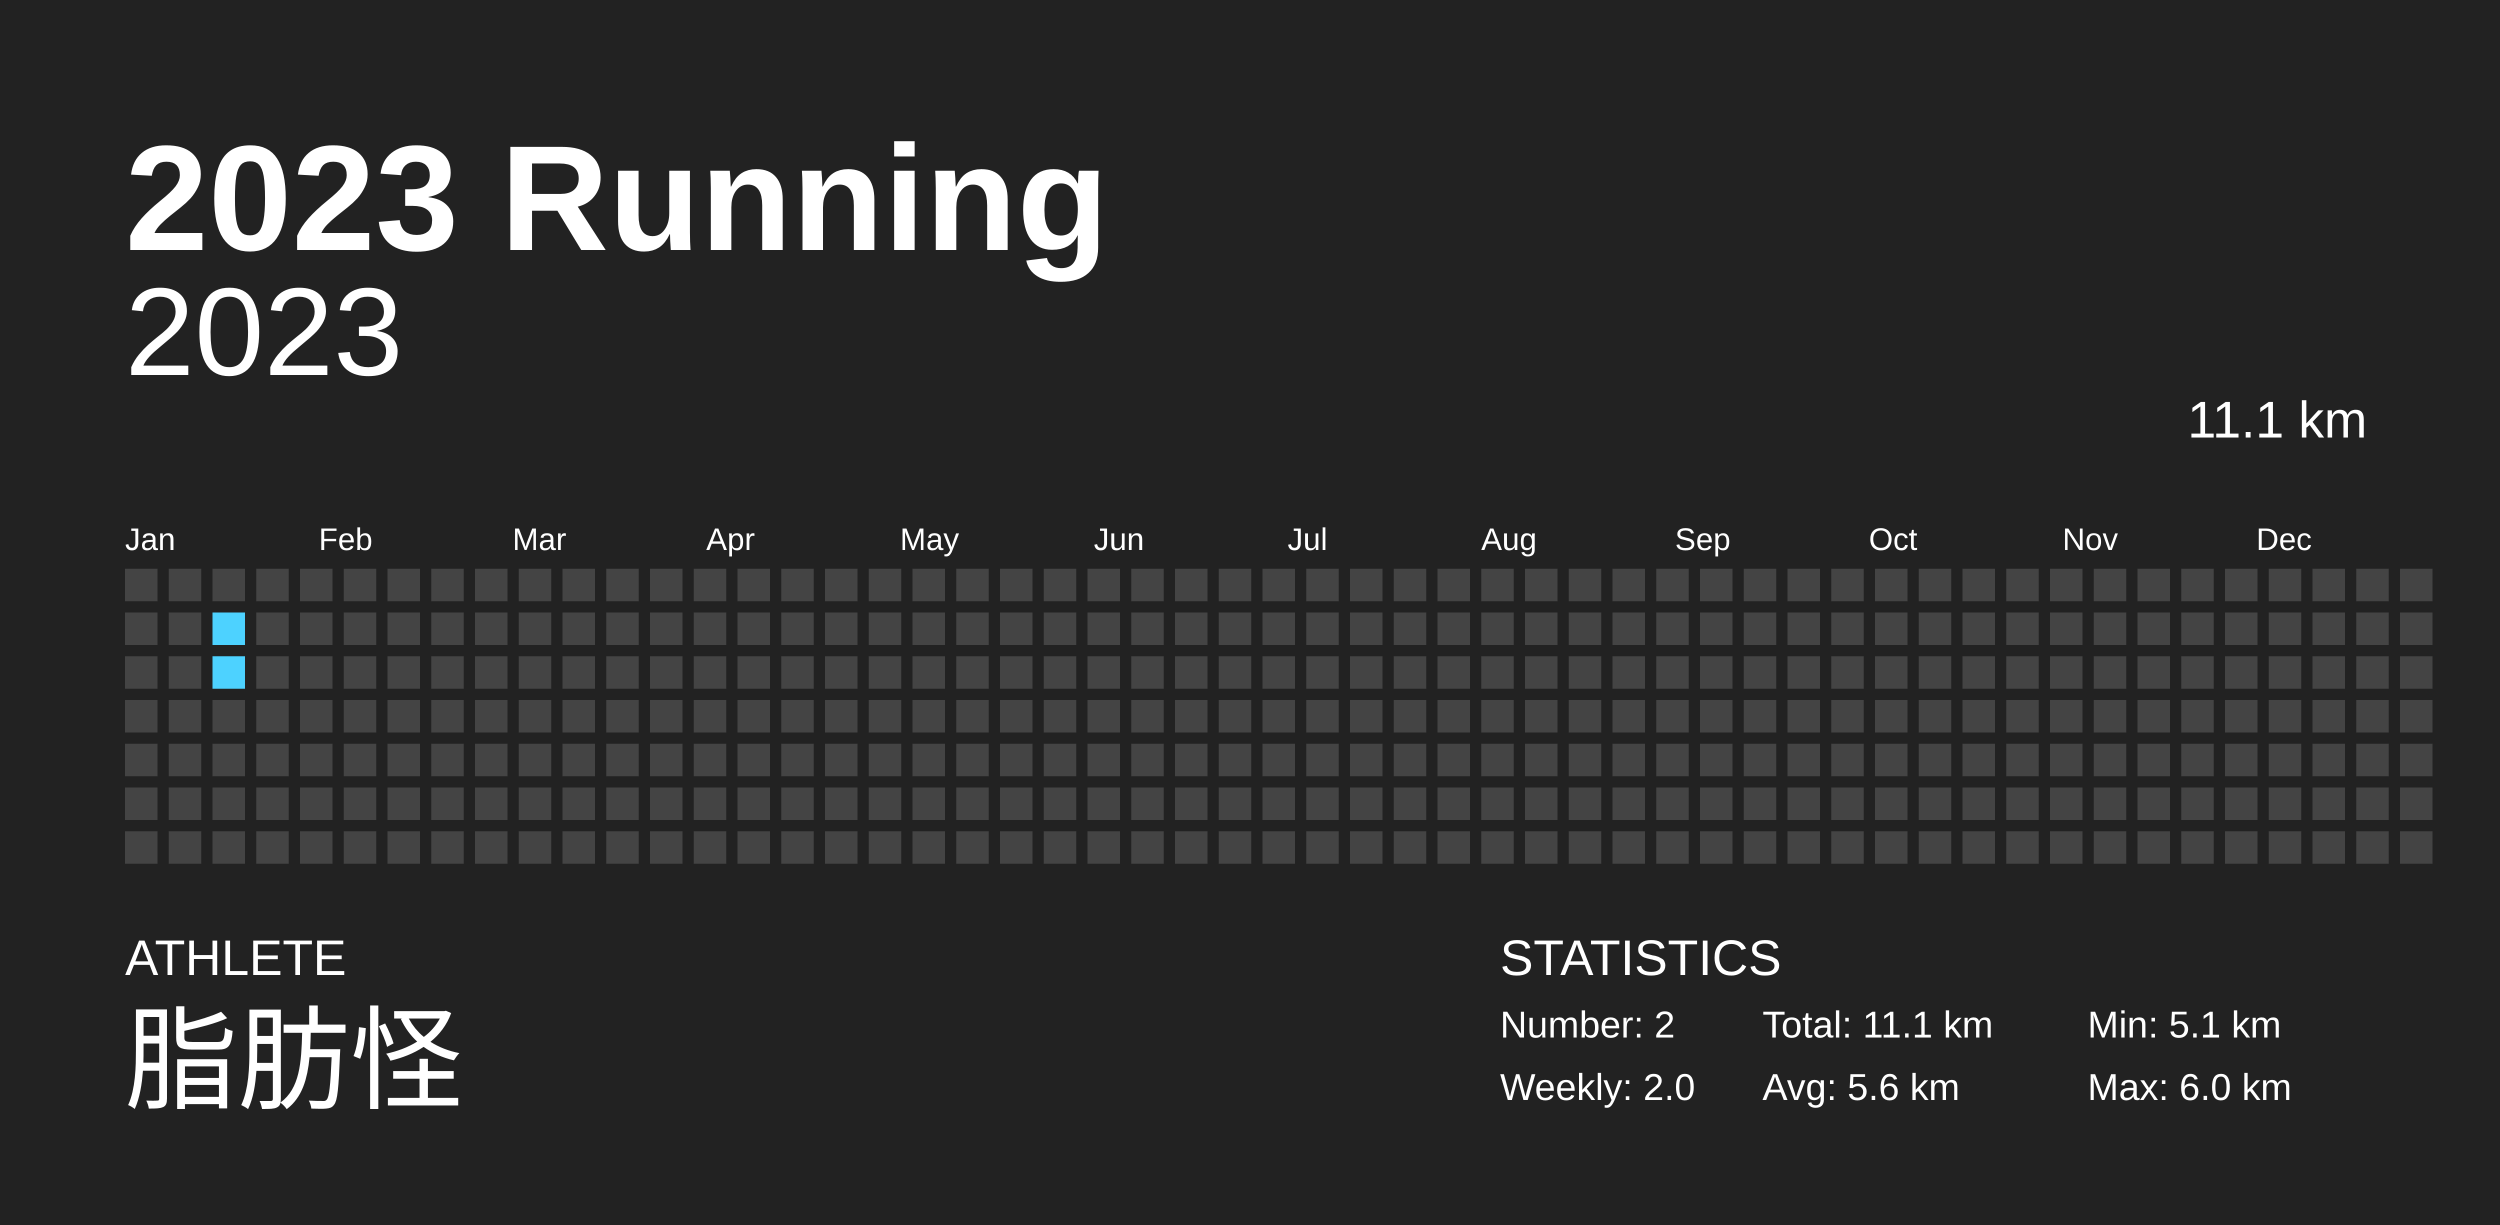
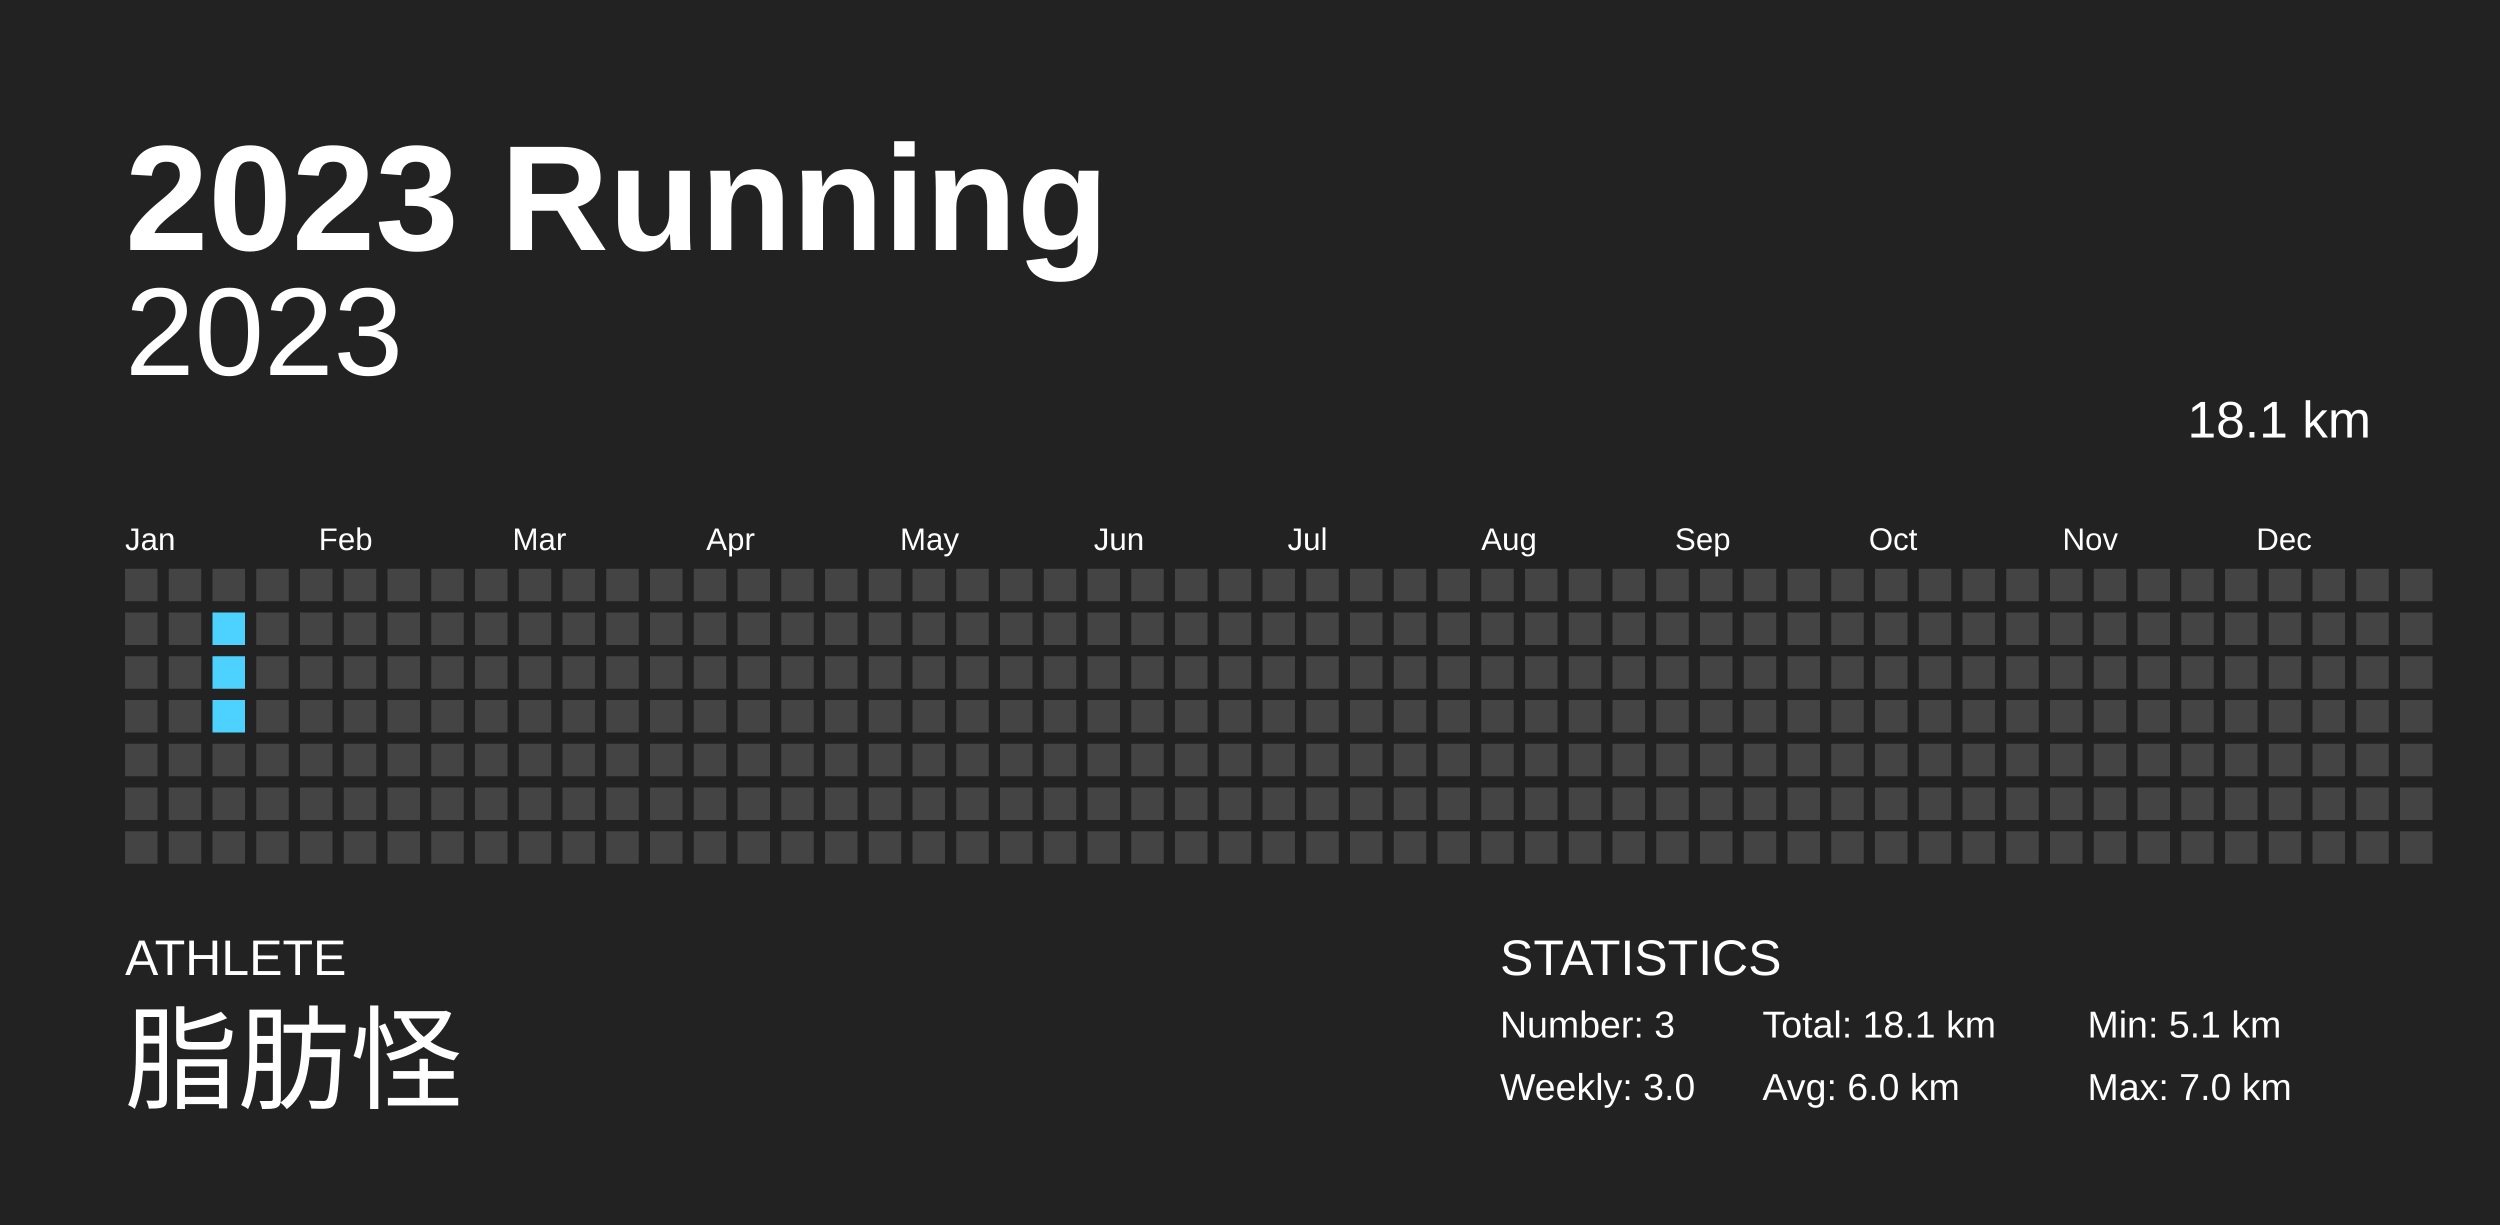
<svg xmlns="http://www.w3.org/2000/svg" baseProfile="full" height="98mm" version="1.1" viewBox="0,0,200,98" width="200mm">
  <defs />
  <rect fill="#222222" height="98" width="200" x="0" y="0" />
  <text fill="#FFFFFF" style="font-size:12px; font-family:Arial; font-weight:bold;" x="10" y="20">2023 Running</text>
  <text fill="#FFFFFF" style="font-size:4px; font-family:Arial" x="10" y="78">ATHLETE</text>
  <text fill="#FFFFFF" style="font-size:9px; font-family:Arial" x="10" y="88">脂肪怪</text>
  <text fill="#FFFFFF" style="font-size:4px; font-family:Arial" x="120" y="78">STATISTICS</text>
-   <text fill="#FFFFFF" style="font-size:3px; font-family:Arial" x="120" y="83">Number: 2</text>
-   <text fill="#FFFFFF" style="font-size:3px; font-family:Arial" x="120" y="88">Weekly: 2.0</text>
-   <text fill="#FFFFFF" style="font-size:3px; font-family:Arial" x="141" y="83">Total: 11.1 km</text>
-   <text fill="#FFFFFF" style="font-size:3px; font-family:Arial" x="141" y="88">Avg: 5.6 km</text>
+   <text fill="#FFFFFF" style="font-size:3px; font-family:Arial" x="120" y="83">Number: 3</text>
+   <text fill="#FFFFFF" style="font-size:3px; font-family:Arial" x="120" y="88">Weekly: 3.0</text>
+   <text fill="#FFFFFF" style="font-size:3px; font-family:Arial" x="141" y="83">Total: 18.1 km</text>
+   <text fill="#FFFFFF" style="font-size:3px; font-family:Arial" x="141" y="88">Avg: 6.0 km</text>
  <text fill="#FFFFFF" style="font-size:3px; font-family:Arial" x="167" y="83">Min: 5.1 km</text>
-   <text fill="#FFFFFF" style="font-size:3px; font-family:Arial" x="167" y="88">Max: 6.0 km</text>
+   <text fill="#FFFFFF" style="font-size:3px; font-family:Arial" x="167" y="88">Max: 7.0 km</text>
  <text alignment-baseline="hanging" fill="#FFFFFF" style="font-size:10.0px; font-family:Arial;" x="10" y="30">2023</text>
-   <text alignment-baseline="hanging" fill="#FFFFFF" style="font-size:4.125px; font-family:Arial;" x="175" y="35">11.1 km</text>
+   <text alignment-baseline="hanging" fill="#FFFFFF" style="font-size:4.125px; font-family:Arial;" x="175" y="35">18.1 km</text>
  <text fill="#FFFFFF" style="font-size:2.5px; font-family:Arial" x="10.0" y="44">Jan</text>
  <text fill="#FFFFFF" style="font-size:2.5px; font-family:Arial" x="25.5" y="44">Feb</text>
  <text fill="#FFFFFF" style="font-size:2.5px; font-family:Arial" x="41.0" y="44">Mar</text>
  <text fill="#FFFFFF" style="font-size:2.5px; font-family:Arial" x="56.5" y="44">Apr</text>
  <text fill="#FFFFFF" style="font-size:2.5px; font-family:Arial" x="72.0" y="44">May</text>
  <text fill="#FFFFFF" style="font-size:2.5px; font-family:Arial" x="87.5" y="44">Jun</text>
  <text fill="#FFFFFF" style="font-size:2.5px; font-family:Arial" x="103.0" y="44">Jul</text>
  <text fill="#FFFFFF" style="font-size:2.5px; font-family:Arial" x="118.5" y="44">Aug</text>
  <text fill="#FFFFFF" style="font-size:2.5px; font-family:Arial" x="134.0" y="44">Sep</text>
  <text fill="#FFFFFF" style="font-size:2.5px; font-family:Arial" x="149.5" y="44">Oct</text>
  <text fill="#FFFFFF" style="font-size:2.5px; font-family:Arial" x="165.0" y="44">Nov</text>
  <text fill="#FFFFFF" style="font-size:2.5px; font-family:Arial" x="180.5" y="44">Dec</text>
  <rect fill="#444444" height="2.6" width="2.6" x="10.0" y="45.5" />
  <rect fill="#444444" height="2.6" width="2.6" x="10.0" y="49.0" />
  <rect fill="#444444" height="2.6" width="2.6" x="10.0" y="52.5" />
  <rect fill="#444444" height="2.6" width="2.6" x="10.0" y="56.0" />
  <rect fill="#444444" height="2.6" width="2.6" x="10.0" y="59.5" />
  <rect fill="#444444" height="2.6" width="2.6" x="10.0" y="63.0" />
  <rect fill="#444444" height="2.6" width="2.6" x="10.0" y="66.5" />
  <rect fill="#444444" height="2.6" width="2.6" x="13.5" y="45.5" />
  <rect fill="#444444" height="2.6" width="2.6" x="13.5" y="49.0" />
  <rect fill="#444444" height="2.6" width="2.6" x="13.5" y="52.5" />
  <rect fill="#444444" height="2.6" width="2.6" x="13.5" y="56.0" />
  <rect fill="#444444" height="2.6" width="2.6" x="13.5" y="59.5" />
  <rect fill="#444444" height="2.6" width="2.6" x="13.5" y="63.0" />
  <rect fill="#444444" height="2.6" width="2.6" x="13.5" y="66.5" />
  <rect fill="#444444" height="2.6" width="2.6" x="17.0" y="45.5" />
  <rect fill="#4dd2ff" height="2.6" width="2.6" x="17.0" y="49.0" />
  <rect fill="#4dd2ff" height="2.6" width="2.6" x="17.0" y="52.5" />
-   <rect fill="#444444" height="2.6" width="2.6" x="17.0" y="56.0" />
+   <rect fill="#4dd2ff" height="2.6" width="2.6" x="17.0" y="56.0" />
  <rect fill="#444444" height="2.6" width="2.6" x="17.0" y="59.5" />
  <rect fill="#444444" height="2.6" width="2.6" x="17.0" y="63.0" />
  <rect fill="#444444" height="2.6" width="2.6" x="17.0" y="66.5" />
  <rect fill="#444444" height="2.6" width="2.6" x="20.5" y="45.5" />
  <rect fill="#444444" height="2.6" width="2.6" x="20.5" y="49.0" />
  <rect fill="#444444" height="2.6" width="2.6" x="20.5" y="52.5" />
  <rect fill="#444444" height="2.6" width="2.6" x="20.5" y="56.0" />
  <rect fill="#444444" height="2.6" width="2.6" x="20.5" y="59.5" />
  <rect fill="#444444" height="2.6" width="2.6" x="20.5" y="63.0" />
  <rect fill="#444444" height="2.6" width="2.6" x="20.5" y="66.5" />
  <rect fill="#444444" height="2.6" width="2.6" x="24.0" y="45.5" />
  <rect fill="#444444" height="2.6" width="2.6" x="24.0" y="49.0" />
  <rect fill="#444444" height="2.6" width="2.6" x="24.0" y="52.5" />
  <rect fill="#444444" height="2.6" width="2.6" x="24.0" y="56.0" />
  <rect fill="#444444" height="2.6" width="2.6" x="24.0" y="59.5" />
  <rect fill="#444444" height="2.6" width="2.6" x="24.0" y="63.0" />
  <rect fill="#444444" height="2.6" width="2.6" x="24.0" y="66.5" />
  <rect fill="#444444" height="2.6" width="2.6" x="27.5" y="45.5" />
  <rect fill="#444444" height="2.6" width="2.6" x="27.5" y="49.0" />
  <rect fill="#444444" height="2.6" width="2.6" x="27.5" y="52.5" />
  <rect fill="#444444" height="2.6" width="2.6" x="27.5" y="56.0" />
  <rect fill="#444444" height="2.6" width="2.6" x="27.5" y="59.5" />
  <rect fill="#444444" height="2.6" width="2.6" x="27.5" y="63.0" />
  <rect fill="#444444" height="2.6" width="2.6" x="27.5" y="66.5" />
  <rect fill="#444444" height="2.6" width="2.6" x="31.0" y="45.5" />
  <rect fill="#444444" height="2.6" width="2.6" x="31.0" y="49.0" />
  <rect fill="#444444" height="2.6" width="2.6" x="31.0" y="52.5" />
  <rect fill="#444444" height="2.6" width="2.6" x="31.0" y="56.0" />
  <rect fill="#444444" height="2.6" width="2.6" x="31.0" y="59.5" />
  <rect fill="#444444" height="2.6" width="2.6" x="31.0" y="63.0" />
  <rect fill="#444444" height="2.6" width="2.6" x="31.0" y="66.5" />
  <rect fill="#444444" height="2.6" width="2.6" x="34.5" y="45.5" />
  <rect fill="#444444" height="2.6" width="2.6" x="34.5" y="49.0" />
  <rect fill="#444444" height="2.6" width="2.6" x="34.5" y="52.5" />
  <rect fill="#444444" height="2.6" width="2.6" x="34.5" y="56.0" />
  <rect fill="#444444" height="2.6" width="2.6" x="34.5" y="59.5" />
  <rect fill="#444444" height="2.6" width="2.6" x="34.5" y="63.0" />
  <rect fill="#444444" height="2.6" width="2.6" x="34.5" y="66.5" />
  <rect fill="#444444" height="2.6" width="2.6" x="38.0" y="45.5" />
  <rect fill="#444444" height="2.6" width="2.6" x="38.0" y="49.0" />
  <rect fill="#444444" height="2.6" width="2.6" x="38.0" y="52.5" />
  <rect fill="#444444" height="2.6" width="2.6" x="38.0" y="56.0" />
  <rect fill="#444444" height="2.6" width="2.6" x="38.0" y="59.5" />
  <rect fill="#444444" height="2.6" width="2.6" x="38.0" y="63.0" />
  <rect fill="#444444" height="2.6" width="2.6" x="38.0" y="66.5" />
  <rect fill="#444444" height="2.6" width="2.6" x="41.5" y="45.5" />
  <rect fill="#444444" height="2.6" width="2.6" x="41.5" y="49.0" />
  <rect fill="#444444" height="2.6" width="2.6" x="41.5" y="52.5" />
  <rect fill="#444444" height="2.6" width="2.6" x="41.5" y="56.0" />
  <rect fill="#444444" height="2.6" width="2.6" x="41.5" y="59.5" />
  <rect fill="#444444" height="2.6" width="2.6" x="41.5" y="63.0" />
  <rect fill="#444444" height="2.6" width="2.6" x="41.5" y="66.5" />
  <rect fill="#444444" height="2.6" width="2.6" x="45.0" y="45.5" />
  <rect fill="#444444" height="2.6" width="2.6" x="45.0" y="49.0" />
  <rect fill="#444444" height="2.6" width="2.6" x="45.0" y="52.5" />
  <rect fill="#444444" height="2.6" width="2.6" x="45.0" y="56.0" />
  <rect fill="#444444" height="2.6" width="2.6" x="45.0" y="59.5" />
  <rect fill="#444444" height="2.6" width="2.6" x="45.0" y="63.0" />
  <rect fill="#444444" height="2.6" width="2.6" x="45.0" y="66.5" />
  <rect fill="#444444" height="2.6" width="2.6" x="48.5" y="45.5" />
  <rect fill="#444444" height="2.6" width="2.6" x="48.5" y="49.0" />
  <rect fill="#444444" height="2.6" width="2.6" x="48.5" y="52.5" />
  <rect fill="#444444" height="2.6" width="2.6" x="48.5" y="56.0" />
  <rect fill="#444444" height="2.6" width="2.6" x="48.5" y="59.5" />
  <rect fill="#444444" height="2.6" width="2.6" x="48.5" y="63.0" />
  <rect fill="#444444" height="2.6" width="2.6" x="48.5" y="66.5" />
  <rect fill="#444444" height="2.6" width="2.6" x="52.0" y="45.5" />
  <rect fill="#444444" height="2.6" width="2.6" x="52.0" y="49.0" />
  <rect fill="#444444" height="2.6" width="2.6" x="52.0" y="52.5" />
  <rect fill="#444444" height="2.6" width="2.6" x="52.0" y="56.0" />
  <rect fill="#444444" height="2.6" width="2.6" x="52.0" y="59.5" />
  <rect fill="#444444" height="2.6" width="2.6" x="52.0" y="63.0" />
  <rect fill="#444444" height="2.6" width="2.6" x="52.0" y="66.5" />
  <rect fill="#444444" height="2.6" width="2.6" x="55.5" y="45.5" />
  <rect fill="#444444" height="2.6" width="2.6" x="55.5" y="49.0" />
  <rect fill="#444444" height="2.6" width="2.6" x="55.5" y="52.5" />
  <rect fill="#444444" height="2.6" width="2.6" x="55.5" y="56.0" />
  <rect fill="#444444" height="2.6" width="2.6" x="55.5" y="59.5" />
  <rect fill="#444444" height="2.6" width="2.6" x="55.5" y="63.0" />
  <rect fill="#444444" height="2.6" width="2.6" x="55.5" y="66.5" />
  <rect fill="#444444" height="2.6" width="2.6" x="59.0" y="45.5" />
  <rect fill="#444444" height="2.6" width="2.6" x="59.0" y="49.0" />
  <rect fill="#444444" height="2.6" width="2.6" x="59.0" y="52.5" />
  <rect fill="#444444" height="2.6" width="2.6" x="59.0" y="56.0" />
  <rect fill="#444444" height="2.6" width="2.6" x="59.0" y="59.5" />
  <rect fill="#444444" height="2.6" width="2.6" x="59.0" y="63.0" />
  <rect fill="#444444" height="2.6" width="2.6" x="59.0" y="66.5" />
  <rect fill="#444444" height="2.6" width="2.6" x="62.5" y="45.5" />
  <rect fill="#444444" height="2.6" width="2.6" x="62.5" y="49.0" />
  <rect fill="#444444" height="2.6" width="2.6" x="62.5" y="52.5" />
  <rect fill="#444444" height="2.6" width="2.6" x="62.5" y="56.0" />
  <rect fill="#444444" height="2.6" width="2.6" x="62.5" y="59.5" />
  <rect fill="#444444" height="2.6" width="2.6" x="62.5" y="63.0" />
  <rect fill="#444444" height="2.6" width="2.6" x="62.5" y="66.5" />
  <rect fill="#444444" height="2.6" width="2.6" x="66.0" y="45.5" />
  <rect fill="#444444" height="2.6" width="2.6" x="66.0" y="49.0" />
  <rect fill="#444444" height="2.6" width="2.6" x="66.0" y="52.5" />
  <rect fill="#444444" height="2.6" width="2.6" x="66.0" y="56.0" />
  <rect fill="#444444" height="2.6" width="2.6" x="66.0" y="59.5" />
  <rect fill="#444444" height="2.6" width="2.6" x="66.0" y="63.0" />
  <rect fill="#444444" height="2.6" width="2.6" x="66.0" y="66.5" />
  <rect fill="#444444" height="2.6" width="2.6" x="69.5" y="45.5" />
  <rect fill="#444444" height="2.6" width="2.6" x="69.5" y="49.0" />
  <rect fill="#444444" height="2.6" width="2.6" x="69.5" y="52.5" />
  <rect fill="#444444" height="2.6" width="2.6" x="69.5" y="56.0" />
  <rect fill="#444444" height="2.6" width="2.6" x="69.5" y="59.5" />
  <rect fill="#444444" height="2.6" width="2.6" x="69.5" y="63.0" />
  <rect fill="#444444" height="2.6" width="2.6" x="69.5" y="66.5" />
  <rect fill="#444444" height="2.6" width="2.6" x="73.0" y="45.5" />
  <rect fill="#444444" height="2.6" width="2.6" x="73.0" y="49.0" />
  <rect fill="#444444" height="2.6" width="2.6" x="73.0" y="52.5" />
  <rect fill="#444444" height="2.6" width="2.6" x="73.0" y="56.0" />
  <rect fill="#444444" height="2.6" width="2.6" x="73.0" y="59.5" />
  <rect fill="#444444" height="2.6" width="2.6" x="73.0" y="63.0" />
  <rect fill="#444444" height="2.6" width="2.6" x="73.0" y="66.5" />
  <rect fill="#444444" height="2.6" width="2.6" x="76.5" y="45.5" />
  <rect fill="#444444" height="2.6" width="2.6" x="76.5" y="49.0" />
  <rect fill="#444444" height="2.6" width="2.6" x="76.5" y="52.5" />
  <rect fill="#444444" height="2.6" width="2.6" x="76.5" y="56.0" />
  <rect fill="#444444" height="2.6" width="2.6" x="76.5" y="59.5" />
  <rect fill="#444444" height="2.6" width="2.6" x="76.5" y="63.0" />
  <rect fill="#444444" height="2.6" width="2.6" x="76.5" y="66.5" />
  <rect fill="#444444" height="2.6" width="2.6" x="80.0" y="45.5" />
  <rect fill="#444444" height="2.6" width="2.6" x="80.0" y="49.0" />
  <rect fill="#444444" height="2.6" width="2.6" x="80.0" y="52.5" />
  <rect fill="#444444" height="2.6" width="2.6" x="80.0" y="56.0" />
  <rect fill="#444444" height="2.6" width="2.6" x="80.0" y="59.5" />
  <rect fill="#444444" height="2.6" width="2.6" x="80.0" y="63.0" />
  <rect fill="#444444" height="2.6" width="2.6" x="80.0" y="66.5" />
  <rect fill="#444444" height="2.6" width="2.6" x="83.5" y="45.5" />
  <rect fill="#444444" height="2.6" width="2.6" x="83.5" y="49.0" />
  <rect fill="#444444" height="2.6" width="2.6" x="83.5" y="52.5" />
  <rect fill="#444444" height="2.6" width="2.6" x="83.5" y="56.0" />
  <rect fill="#444444" height="2.6" width="2.6" x="83.5" y="59.5" />
  <rect fill="#444444" height="2.6" width="2.6" x="83.5" y="63.0" />
  <rect fill="#444444" height="2.6" width="2.6" x="83.5" y="66.5" />
  <rect fill="#444444" height="2.6" width="2.6" x="87.0" y="45.5" />
  <rect fill="#444444" height="2.6" width="2.6" x="87.0" y="49.0" />
  <rect fill="#444444" height="2.6" width="2.6" x="87.0" y="52.5" />
  <rect fill="#444444" height="2.6" width="2.6" x="87.0" y="56.0" />
  <rect fill="#444444" height="2.6" width="2.6" x="87.0" y="59.5" />
  <rect fill="#444444" height="2.6" width="2.6" x="87.0" y="63.0" />
  <rect fill="#444444" height="2.6" width="2.6" x="87.0" y="66.5" />
  <rect fill="#444444" height="2.6" width="2.6" x="90.5" y="45.5" />
  <rect fill="#444444" height="2.6" width="2.6" x="90.5" y="49.0" />
  <rect fill="#444444" height="2.6" width="2.6" x="90.5" y="52.5" />
  <rect fill="#444444" height="2.6" width="2.6" x="90.5" y="56.0" />
  <rect fill="#444444" height="2.6" width="2.6" x="90.5" y="59.5" />
  <rect fill="#444444" height="2.6" width="2.6" x="90.5" y="63.0" />
  <rect fill="#444444" height="2.6" width="2.6" x="90.5" y="66.5" />
  <rect fill="#444444" height="2.6" width="2.6" x="94.0" y="45.5" />
  <rect fill="#444444" height="2.6" width="2.6" x="94.0" y="49.0" />
  <rect fill="#444444" height="2.6" width="2.6" x="94.0" y="52.5" />
  <rect fill="#444444" height="2.6" width="2.6" x="94.0" y="56.0" />
  <rect fill="#444444" height="2.6" width="2.6" x="94.0" y="59.5" />
  <rect fill="#444444" height="2.6" width="2.6" x="94.0" y="63.0" />
  <rect fill="#444444" height="2.6" width="2.6" x="94.0" y="66.5" />
  <rect fill="#444444" height="2.6" width="2.6" x="97.5" y="45.5" />
  <rect fill="#444444" height="2.6" width="2.6" x="97.5" y="49.0" />
  <rect fill="#444444" height="2.6" width="2.6" x="97.5" y="52.5" />
  <rect fill="#444444" height="2.6" width="2.6" x="97.5" y="56.0" />
  <rect fill="#444444" height="2.6" width="2.6" x="97.5" y="59.5" />
  <rect fill="#444444" height="2.6" width="2.6" x="97.5" y="63.0" />
  <rect fill="#444444" height="2.6" width="2.6" x="97.5" y="66.5" />
  <rect fill="#444444" height="2.6" width="2.6" x="101.0" y="45.5" />
  <rect fill="#444444" height="2.6" width="2.6" x="101.0" y="49.0" />
  <rect fill="#444444" height="2.6" width="2.6" x="101.0" y="52.5" />
  <rect fill="#444444" height="2.6" width="2.6" x="101.0" y="56.0" />
  <rect fill="#444444" height="2.6" width="2.6" x="101.0" y="59.5" />
  <rect fill="#444444" height="2.6" width="2.6" x="101.0" y="63.0" />
  <rect fill="#444444" height="2.6" width="2.6" x="101.0" y="66.5" />
  <rect fill="#444444" height="2.6" width="2.6" x="104.5" y="45.5" />
  <rect fill="#444444" height="2.6" width="2.6" x="104.5" y="49.0" />
  <rect fill="#444444" height="2.6" width="2.6" x="104.5" y="52.5" />
  <rect fill="#444444" height="2.6" width="2.6" x="104.5" y="56.0" />
  <rect fill="#444444" height="2.6" width="2.6" x="104.5" y="59.5" />
  <rect fill="#444444" height="2.6" width="2.6" x="104.5" y="63.0" />
  <rect fill="#444444" height="2.6" width="2.6" x="104.5" y="66.5" />
  <rect fill="#444444" height="2.6" width="2.6" x="108.0" y="45.5" />
  <rect fill="#444444" height="2.6" width="2.6" x="108.0" y="49.0" />
  <rect fill="#444444" height="2.6" width="2.6" x="108.0" y="52.5" />
  <rect fill="#444444" height="2.6" width="2.6" x="108.0" y="56.0" />
  <rect fill="#444444" height="2.6" width="2.6" x="108.0" y="59.5" />
  <rect fill="#444444" height="2.6" width="2.6" x="108.0" y="63.0" />
  <rect fill="#444444" height="2.6" width="2.6" x="108.0" y="66.5" />
  <rect fill="#444444" height="2.6" width="2.6" x="111.5" y="45.5" />
  <rect fill="#444444" height="2.6" width="2.6" x="111.5" y="49.0" />
  <rect fill="#444444" height="2.6" width="2.6" x="111.5" y="52.5" />
  <rect fill="#444444" height="2.6" width="2.6" x="111.5" y="56.0" />
  <rect fill="#444444" height="2.6" width="2.6" x="111.5" y="59.5" />
  <rect fill="#444444" height="2.6" width="2.6" x="111.5" y="63.0" />
  <rect fill="#444444" height="2.6" width="2.6" x="111.5" y="66.5" />
  <rect fill="#444444" height="2.6" width="2.6" x="115.0" y="45.5" />
  <rect fill="#444444" height="2.6" width="2.6" x="115.0" y="49.0" />
  <rect fill="#444444" height="2.6" width="2.6" x="115.0" y="52.5" />
  <rect fill="#444444" height="2.6" width="2.6" x="115.0" y="56.0" />
  <rect fill="#444444" height="2.6" width="2.6" x="115.0" y="59.5" />
  <rect fill="#444444" height="2.6" width="2.6" x="115.0" y="63.0" />
  <rect fill="#444444" height="2.6" width="2.6" x="115.0" y="66.5" />
  <rect fill="#444444" height="2.6" width="2.6" x="118.5" y="45.5" />
  <rect fill="#444444" height="2.6" width="2.6" x="118.5" y="49.0" />
  <rect fill="#444444" height="2.6" width="2.6" x="118.5" y="52.5" />
  <rect fill="#444444" height="2.6" width="2.6" x="118.5" y="56.0" />
  <rect fill="#444444" height="2.6" width="2.6" x="118.5" y="59.5" />
  <rect fill="#444444" height="2.6" width="2.6" x="118.5" y="63.0" />
  <rect fill="#444444" height="2.6" width="2.6" x="118.5" y="66.5" />
  <rect fill="#444444" height="2.6" width="2.6" x="122.0" y="45.5" />
  <rect fill="#444444" height="2.6" width="2.6" x="122.0" y="49.0" />
  <rect fill="#444444" height="2.6" width="2.6" x="122.0" y="52.5" />
  <rect fill="#444444" height="2.6" width="2.6" x="122.0" y="56.0" />
  <rect fill="#444444" height="2.6" width="2.6" x="122.0" y="59.5" />
  <rect fill="#444444" height="2.6" width="2.6" x="122.0" y="63.0" />
  <rect fill="#444444" height="2.6" width="2.6" x="122.0" y="66.5" />
  <rect fill="#444444" height="2.6" width="2.6" x="125.5" y="45.5" />
  <rect fill="#444444" height="2.6" width="2.6" x="125.5" y="49.0" />
  <rect fill="#444444" height="2.6" width="2.6" x="125.5" y="52.5" />
  <rect fill="#444444" height="2.6" width="2.6" x="125.5" y="56.0" />
  <rect fill="#444444" height="2.6" width="2.6" x="125.5" y="59.5" />
  <rect fill="#444444" height="2.6" width="2.6" x="125.5" y="63.0" />
  <rect fill="#444444" height="2.6" width="2.6" x="125.5" y="66.5" />
  <rect fill="#444444" height="2.6" width="2.6" x="129.0" y="45.5" />
  <rect fill="#444444" height="2.6" width="2.6" x="129.0" y="49.0" />
  <rect fill="#444444" height="2.6" width="2.6" x="129.0" y="52.5" />
  <rect fill="#444444" height="2.6" width="2.6" x="129.0" y="56.0" />
  <rect fill="#444444" height="2.6" width="2.6" x="129.0" y="59.5" />
  <rect fill="#444444" height="2.6" width="2.6" x="129.0" y="63.0" />
  <rect fill="#444444" height="2.6" width="2.6" x="129.0" y="66.5" />
  <rect fill="#444444" height="2.6" width="2.6" x="132.5" y="45.5" />
  <rect fill="#444444" height="2.6" width="2.6" x="132.5" y="49.0" />
  <rect fill="#444444" height="2.6" width="2.6" x="132.5" y="52.5" />
  <rect fill="#444444" height="2.6" width="2.6" x="132.5" y="56.0" />
  <rect fill="#444444" height="2.6" width="2.6" x="132.5" y="59.5" />
  <rect fill="#444444" height="2.6" width="2.6" x="132.5" y="63.0" />
  <rect fill="#444444" height="2.6" width="2.6" x="132.5" y="66.5" />
  <rect fill="#444444" height="2.6" width="2.6" x="136.0" y="45.5" />
  <rect fill="#444444" height="2.6" width="2.6" x="136.0" y="49.0" />
  <rect fill="#444444" height="2.6" width="2.6" x="136.0" y="52.5" />
  <rect fill="#444444" height="2.6" width="2.6" x="136.0" y="56.0" />
  <rect fill="#444444" height="2.6" width="2.6" x="136.0" y="59.5" />
  <rect fill="#444444" height="2.6" width="2.6" x="136.0" y="63.0" />
  <rect fill="#444444" height="2.6" width="2.6" x="136.0" y="66.5" />
  <rect fill="#444444" height="2.6" width="2.6" x="139.5" y="45.5" />
  <rect fill="#444444" height="2.6" width="2.6" x="139.5" y="49.0" />
  <rect fill="#444444" height="2.6" width="2.6" x="139.5" y="52.5" />
  <rect fill="#444444" height="2.6" width="2.6" x="139.5" y="56.0" />
  <rect fill="#444444" height="2.6" width="2.6" x="139.5" y="59.5" />
  <rect fill="#444444" height="2.6" width="2.6" x="139.5" y="63.0" />
  <rect fill="#444444" height="2.6" width="2.6" x="139.5" y="66.5" />
  <rect fill="#444444" height="2.6" width="2.6" x="143.0" y="45.5" />
  <rect fill="#444444" height="2.6" width="2.6" x="143.0" y="49.0" />
  <rect fill="#444444" height="2.6" width="2.6" x="143.0" y="52.5" />
  <rect fill="#444444" height="2.6" width="2.6" x="143.0" y="56.0" />
  <rect fill="#444444" height="2.6" width="2.6" x="143.0" y="59.5" />
  <rect fill="#444444" height="2.6" width="2.6" x="143.0" y="63.0" />
  <rect fill="#444444" height="2.6" width="2.6" x="143.0" y="66.5" />
  <rect fill="#444444" height="2.6" width="2.6" x="146.5" y="45.5" />
  <rect fill="#444444" height="2.6" width="2.6" x="146.5" y="49.0" />
  <rect fill="#444444" height="2.6" width="2.6" x="146.5" y="52.5" />
  <rect fill="#444444" height="2.6" width="2.6" x="146.5" y="56.0" />
  <rect fill="#444444" height="2.6" width="2.6" x="146.5" y="59.5" />
  <rect fill="#444444" height="2.6" width="2.6" x="146.5" y="63.0" />
  <rect fill="#444444" height="2.6" width="2.6" x="146.5" y="66.5" />
  <rect fill="#444444" height="2.6" width="2.6" x="150.0" y="45.5" />
  <rect fill="#444444" height="2.6" width="2.6" x="150.0" y="49.0" />
  <rect fill="#444444" height="2.6" width="2.6" x="150.0" y="52.5" />
  <rect fill="#444444" height="2.6" width="2.6" x="150.0" y="56.0" />
  <rect fill="#444444" height="2.6" width="2.6" x="150.0" y="59.5" />
  <rect fill="#444444" height="2.6" width="2.6" x="150.0" y="63.0" />
  <rect fill="#444444" height="2.6" width="2.6" x="150.0" y="66.5" />
  <rect fill="#444444" height="2.6" width="2.6" x="153.5" y="45.5" />
  <rect fill="#444444" height="2.6" width="2.6" x="153.5" y="49.0" />
  <rect fill="#444444" height="2.6" width="2.6" x="153.5" y="52.5" />
  <rect fill="#444444" height="2.6" width="2.6" x="153.5" y="56.0" />
  <rect fill="#444444" height="2.6" width="2.6" x="153.5" y="59.5" />
  <rect fill="#444444" height="2.6" width="2.6" x="153.5" y="63.0" />
  <rect fill="#444444" height="2.6" width="2.6" x="153.5" y="66.5" />
  <rect fill="#444444" height="2.6" width="2.6" x="157.0" y="45.5" />
  <rect fill="#444444" height="2.6" width="2.6" x="157.0" y="49.0" />
  <rect fill="#444444" height="2.6" width="2.6" x="157.0" y="52.5" />
  <rect fill="#444444" height="2.6" width="2.6" x="157.0" y="56.0" />
  <rect fill="#444444" height="2.6" width="2.6" x="157.0" y="59.5" />
  <rect fill="#444444" height="2.6" width="2.6" x="157.0" y="63.0" />
  <rect fill="#444444" height="2.6" width="2.6" x="157.0" y="66.5" />
  <rect fill="#444444" height="2.6" width="2.6" x="160.5" y="45.5" />
  <rect fill="#444444" height="2.6" width="2.6" x="160.5" y="49.0" />
  <rect fill="#444444" height="2.6" width="2.6" x="160.5" y="52.5" />
  <rect fill="#444444" height="2.6" width="2.6" x="160.5" y="56.0" />
  <rect fill="#444444" height="2.6" width="2.6" x="160.5" y="59.5" />
  <rect fill="#444444" height="2.6" width="2.6" x="160.5" y="63.0" />
  <rect fill="#444444" height="2.6" width="2.6" x="160.5" y="66.5" />
  <rect fill="#444444" height="2.6" width="2.6" x="164.0" y="45.5" />
  <rect fill="#444444" height="2.6" width="2.6" x="164.0" y="49.0" />
  <rect fill="#444444" height="2.6" width="2.6" x="164.0" y="52.5" />
  <rect fill="#444444" height="2.6" width="2.6" x="164.0" y="56.0" />
  <rect fill="#444444" height="2.6" width="2.6" x="164.0" y="59.5" />
  <rect fill="#444444" height="2.6" width="2.6" x="164.0" y="63.0" />
  <rect fill="#444444" height="2.6" width="2.6" x="164.0" y="66.5" />
  <rect fill="#444444" height="2.6" width="2.6" x="167.5" y="45.5" />
  <rect fill="#444444" height="2.6" width="2.6" x="167.5" y="49.0" />
  <rect fill="#444444" height="2.6" width="2.6" x="167.5" y="52.5" />
  <rect fill="#444444" height="2.6" width="2.6" x="167.5" y="56.0" />
  <rect fill="#444444" height="2.6" width="2.6" x="167.5" y="59.5" />
  <rect fill="#444444" height="2.6" width="2.6" x="167.5" y="63.0" />
  <rect fill="#444444" height="2.6" width="2.6" x="167.5" y="66.5" />
  <rect fill="#444444" height="2.6" width="2.6" x="171.0" y="45.5" />
  <rect fill="#444444" height="2.6" width="2.6" x="171.0" y="49.0" />
  <rect fill="#444444" height="2.6" width="2.6" x="171.0" y="52.5" />
  <rect fill="#444444" height="2.6" width="2.6" x="171.0" y="56.0" />
  <rect fill="#444444" height="2.6" width="2.6" x="171.0" y="59.5" />
  <rect fill="#444444" height="2.6" width="2.6" x="171.0" y="63.0" />
  <rect fill="#444444" height="2.6" width="2.6" x="171.0" y="66.5" />
  <rect fill="#444444" height="2.6" width="2.6" x="174.5" y="45.5" />
  <rect fill="#444444" height="2.6" width="2.6" x="174.5" y="49.0" />
  <rect fill="#444444" height="2.6" width="2.6" x="174.5" y="52.5" />
  <rect fill="#444444" height="2.6" width="2.6" x="174.5" y="56.0" />
  <rect fill="#444444" height="2.6" width="2.6" x="174.5" y="59.5" />
  <rect fill="#444444" height="2.6" width="2.6" x="174.5" y="63.0" />
  <rect fill="#444444" height="2.6" width="2.6" x="174.5" y="66.5" />
  <rect fill="#444444" height="2.6" width="2.6" x="178.0" y="45.5" />
  <rect fill="#444444" height="2.6" width="2.6" x="178.0" y="49.0" />
  <rect fill="#444444" height="2.6" width="2.6" x="178.0" y="52.5" />
  <rect fill="#444444" height="2.6" width="2.6" x="178.0" y="56.0" />
  <rect fill="#444444" height="2.6" width="2.6" x="178.0" y="59.5" />
  <rect fill="#444444" height="2.6" width="2.6" x="178.0" y="63.0" />
  <rect fill="#444444" height="2.6" width="2.6" x="178.0" y="66.5" />
  <rect fill="#444444" height="2.6" width="2.6" x="181.5" y="45.5" />
  <rect fill="#444444" height="2.6" width="2.6" x="181.5" y="49.0" />
  <rect fill="#444444" height="2.6" width="2.6" x="181.5" y="52.5" />
  <rect fill="#444444" height="2.6" width="2.6" x="181.5" y="56.0" />
  <rect fill="#444444" height="2.6" width="2.6" x="181.5" y="59.5" />
  <rect fill="#444444" height="2.6" width="2.6" x="181.5" y="63.0" />
  <rect fill="#444444" height="2.6" width="2.6" x="181.5" y="66.5" />
  <rect fill="#444444" height="2.6" width="2.6" x="185.0" y="45.5" />
  <rect fill="#444444" height="2.6" width="2.6" x="185.0" y="49.0" />
  <rect fill="#444444" height="2.6" width="2.6" x="185.0" y="52.5" />
  <rect fill="#444444" height="2.6" width="2.6" x="185.0" y="56.0" />
  <rect fill="#444444" height="2.6" width="2.6" x="185.0" y="59.5" />
  <rect fill="#444444" height="2.6" width="2.6" x="185.0" y="63.0" />
  <rect fill="#444444" height="2.6" width="2.6" x="185.0" y="66.5" />
  <rect fill="#444444" height="2.6" width="2.6" x="188.5" y="45.5" />
  <rect fill="#444444" height="2.6" width="2.6" x="188.5" y="49.0" />
  <rect fill="#444444" height="2.6" width="2.6" x="188.5" y="52.5" />
  <rect fill="#444444" height="2.6" width="2.6" x="188.5" y="56.0" />
  <rect fill="#444444" height="2.6" width="2.6" x="188.5" y="59.5" />
  <rect fill="#444444" height="2.6" width="2.6" x="188.5" y="63.0" />
  <rect fill="#444444" height="2.6" width="2.6" x="188.5" y="66.5" />
  <rect fill="#444444" height="2.6" width="2.6" x="192.0" y="45.5" />
  <rect fill="#444444" height="2.6" width="2.6" x="192.0" y="49.0" />
  <rect fill="#444444" height="2.6" width="2.6" x="192.0" y="52.5" />
  <rect fill="#444444" height="2.6" width="2.6" x="192.0" y="56.0" />
  <rect fill="#444444" height="2.6" width="2.6" x="192.0" y="59.5" />
  <rect fill="#444444" height="2.6" width="2.6" x="192.0" y="63.0" />
  <rect fill="#444444" height="2.6" width="2.6" x="192.0" y="66.5" />
</svg>
